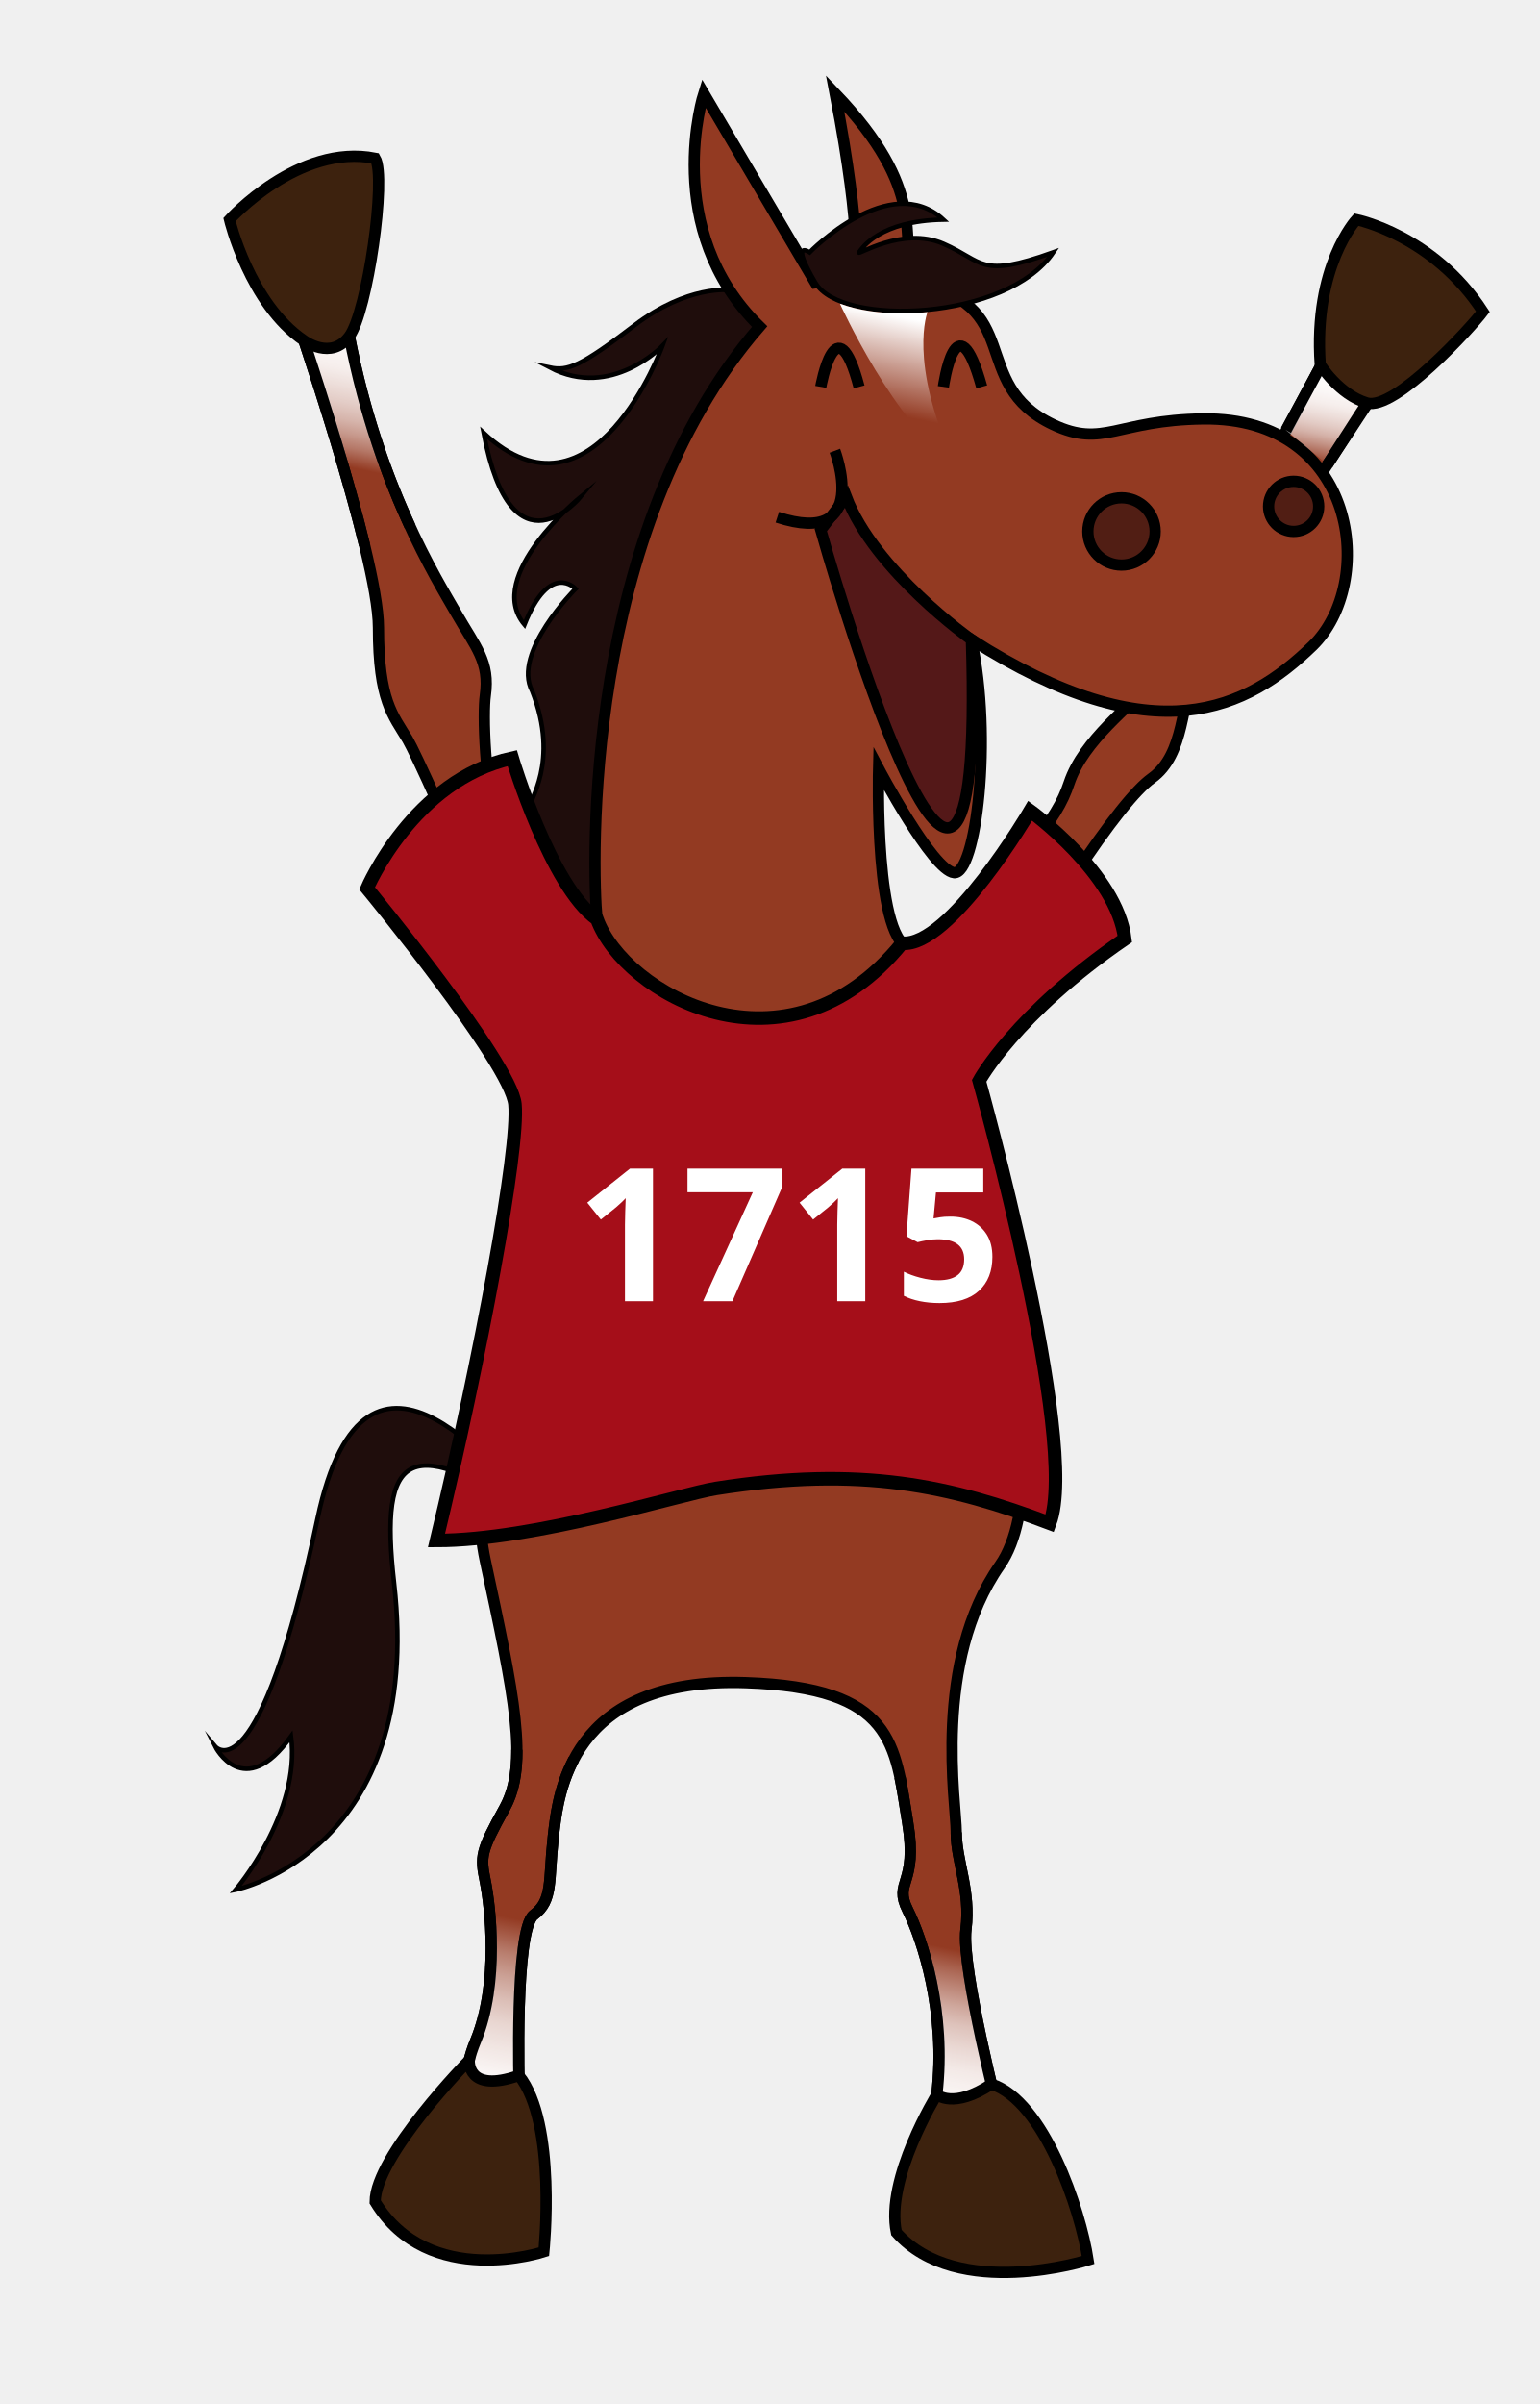
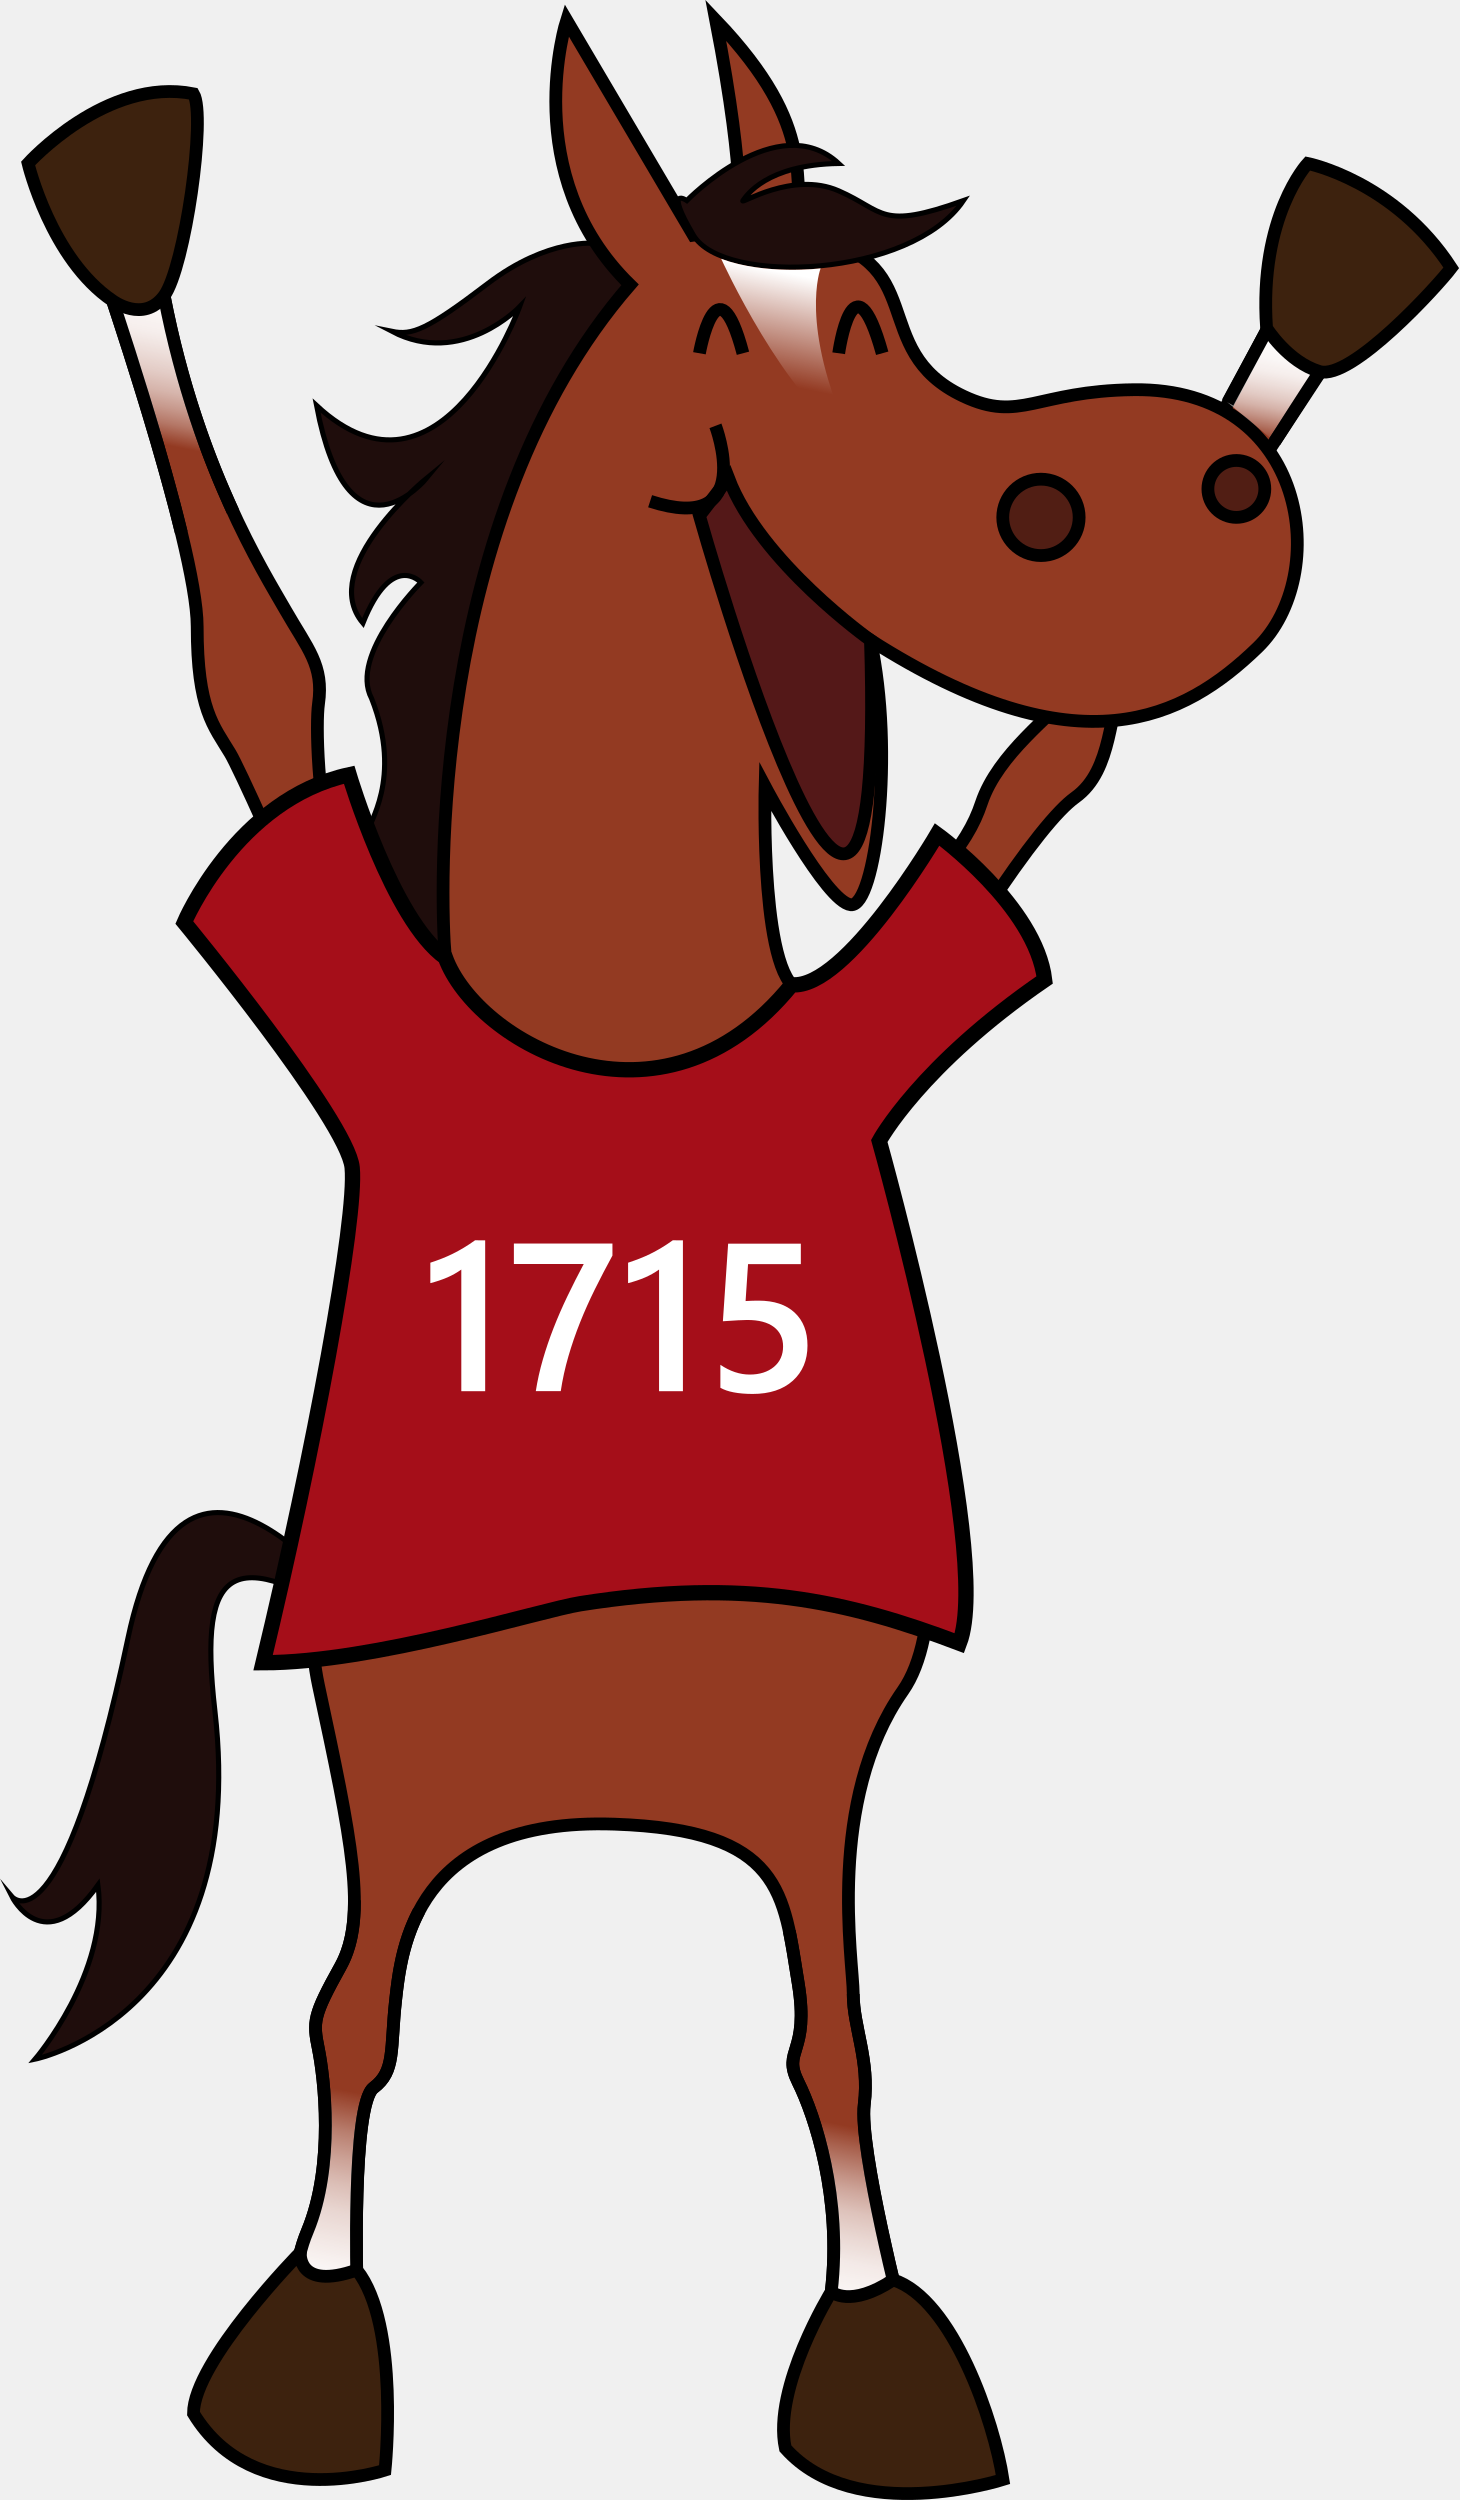
- <svg xmlns="http://www.w3.org/2000/svg" id="_2nd_Place" data-name="2nd Place" viewBox="0 0 1368.55 2136.85">
+ <svg xmlns="http://www.w3.org/2000/svg" viewBox="0 0 1142.53 1957.66">
  <defs>
-     <style>.cls-1,.cls-14{fill:#fff;}.cls-1,.cls-10,.cls-11,.cls-12,.cls-13,.cls-2,.cls-3,.cls-4,.cls-5,.cls-6,.cls-7,.cls-9{stroke:#000;stroke-miterlimit:10;}.cls-1,.cls-10,.cls-11,.cls-12,.cls-13,.cls-3,.cls-5,.cls-6,.cls-7,.cls-9{stroke-width:10px;}.cls-2{fill:#1f0d0c;stroke-width:4px;}.cls-3{fill:#933a22;}.cls-4{fill:#a50e19;stroke-width:12px;}.cls-5{fill:#541818;}.cls-6{fill:none;}.cls-7{fill:#511e14;}.cls-8{fill:url(#linear-gradient);}.cls-9{fill:url(#linear-gradient-2);}.cls-10{fill:#3d220e;}.cls-11{fill:url(#linear-gradient-3);}.cls-12{fill:url(#linear-gradient-4);}.cls-13{fill:url(#linear-gradient-5);}.cls-14{font-size:165px;font-family:Montserrat;font-weight:700;}</style>
-     <linearGradient id="linear-gradient" x1="785.7" y1="397.36" x2="810.64" y2="274.55" gradientUnits="userSpaceOnUse">
+     <style>.cls-1,.cls-14{fill:#fff;}.cls-1,.cls-10,.cls-11,.cls-12,.cls-13,.cls-2,.cls-3,.cls-4,.cls-5,.cls-6,.cls-7,.cls-9{stroke:#000;stroke-miterlimit:10;}.cls-1,.cls-10,.cls-11,.cls-12,.cls-13,.cls-3,.cls-5,.cls-6,.cls-7,.cls-9{stroke-width:10px;}.cls-2{fill:#1f0d0c;stroke-width:4px;}.cls-3{fill:#933a22;}.cls-4{fill:#a50e19;stroke-width:12px;}.cls-5{fill:#541818;}.cls-6{fill:none;}.cls-7{fill:#511e14;}.cls-8{fill:url(#linear-gradient);}.cls-9{fill:url(#linear-gradient-2);}.cls-10{fill:#3d220e;}.cls-11{fill:url(#linear-gradient-3);}.cls-12{fill:url(#linear-gradient-4);}.cls-13{fill:url(#linear-gradient-5);}</style>
+     <linearGradient id="linear-gradient" x1="603.62" y1="330.12" x2="628.56" y2="207.3" gradientUnits="userSpaceOnUse">
      <stop offset="0" stop-color="#fff" stop-opacity="0" />
      <stop offset="0.24" stop-color="#fff" stop-opacity="0" />
      <stop offset="0.93" stop-color="#fff" />
    </linearGradient>
-     <linearGradient id="linear-gradient-2" x1="416.23" y1="1898.47" x2="485.21" y2="1558.74" gradientUnits="userSpaceOnUse">
+     <linearGradient id="linear-gradient-2" x1="234.15" y1="1831.22" x2="303.13" y2="1491.49" gradientUnits="userSpaceOnUse">
      <stop offset="0" stop-color="#fff" />
      <stop offset="0.09" stop-color="#fff" stop-opacity="0.99" />
      <stop offset="0.17" stop-color="#fff" stop-opacity="0.95" />
      <stop offset="0.23" stop-color="#fff" stop-opacity="0.88" />
      <stop offset="0.3" stop-color="#fff" stop-opacity="0.79" />
      <stop offset="0.36" stop-color="#fff" stop-opacity="0.67" />
      <stop offset="0.42" stop-color="#fff" stop-opacity="0.52" />
      <stop offset="0.48" stop-color="#fff" stop-opacity="0.34" />
      <stop offset="0.53" stop-color="#fff" stop-opacity="0.15" />
      <stop offset="0.57" stop-color="#fff" stop-opacity="0" />
      <stop offset="1" stop-color="#fff" stop-opacity="0" />
    </linearGradient>
-     <linearGradient id="linear-gradient-3" x1="807.53" y1="1914.24" x2="872.51" y2="1594.2" gradientUnits="userSpaceOnUse">
+     <linearGradient id="linear-gradient-3" x1="625.45" y1="1847" x2="690.44" y2="1526.96" gradientUnits="userSpaceOnUse">
      <stop offset="0" stop-color="#fff" />
      <stop offset="0.1" stop-color="#fff" stop-opacity="0.99" />
      <stop offset="0.18" stop-color="#fff" stop-opacity="0.95" />
      <stop offset="0.25" stop-color="#fff" stop-opacity="0.89" />
      <stop offset="0.31" stop-color="#fff" stop-opacity="0.8" />
      <stop offset="0.37" stop-color="#fff" stop-opacity="0.69" />
      <stop offset="0.42" stop-color="#fff" stop-opacity="0.55" />
      <stop offset="0.47" stop-color="#fff" stop-opacity="0.38" />
      <stop offset="0.52" stop-color="#fff" stop-opacity="0.2" />
      <stop offset="0.57" stop-color="#fff" stop-opacity="0" />
      <stop offset="1" stop-color="#fff" stop-opacity="0" />
    </linearGradient>
-     <linearGradient id="linear-gradient-4" x1="289.45" y1="477.41" x2="337.33" y2="241.58" gradientUnits="userSpaceOnUse">
+     <linearGradient id="linear-gradient-4" x1="107.37" y1="410.16" x2="155.25" y2="174.34" gradientUnits="userSpaceOnUse">
      <stop offset="0.27" stop-color="#fff" stop-opacity="0" />
      <stop offset="0.3" stop-color="#fff" stop-opacity="0.13" />
      <stop offset="0.34" stop-color="#fff" stop-opacity="0.31" />
      <stop offset="0.39" stop-color="#fff" stop-opacity="0.48" />
      <stop offset="0.44" stop-color="#fff" stop-opacity="0.62" />
      <stop offset="0.5" stop-color="#fff" stop-opacity="0.74" />
      <stop offset="0.56" stop-color="#fff" stop-opacity="0.83" />
      <stop offset="0.62" stop-color="#fff" stop-opacity="0.91" />
      <stop offset="0.7" stop-color="#fff" stop-opacity="0.96" />
      <stop offset="0.8" stop-color="#fff" stop-opacity="0.99" />
      <stop offset="1" stop-color="#fff" />
      <stop offset="1" stop-color="#fff" stop-opacity="0.99" />
      <stop offset="1" stop-color="#fff" stop-opacity="0.96" />
      <stop offset="1" stop-color="#fff" stop-opacity="0.91" />
      <stop offset="1" stop-color="#fff" stop-opacity="0.83" />
      <stop offset="1" stop-color="#fff" stop-opacity="0.73" />
      <stop offset="1" stop-color="#fff" stop-opacity="0.61" />
      <stop offset="1" stop-color="#fff" stop-opacity="0.47" />
      <stop offset="1" stop-color="#fff" stop-opacity="0.3" />
      <stop offset="1" stop-color="#fff" stop-opacity="0.12" />
      <stop offset="1" stop-color="#fff" stop-opacity="0" />
    </linearGradient>
-     <linearGradient id="linear-gradient-5" x1="1175.06" y1="411.98" x2="1195.96" y2="309.03" gradientUnits="userSpaceOnUse">
+     <linearGradient id="linear-gradient-5" x1="992.98" y1="344.73" x2="1013.88" y2="241.79" gradientUnits="userSpaceOnUse">
      <stop offset="0" stop-color="#fff" stop-opacity="0" />
      <stop offset="0.03" stop-color="#fff" stop-opacity="0.11" />
      <stop offset="0.1" stop-color="#fff" stop-opacity="0.29" />
      <stop offset="0.17" stop-color="#fff" stop-opacity="0.46" />
      <stop offset="0.24" stop-color="#fff" stop-opacity="0.61" />
      <stop offset="0.32" stop-color="#fff" stop-opacity="0.73" />
      <stop offset="0.41" stop-color="#fff" stop-opacity="0.83" />
      <stop offset="0.5" stop-color="#fff" stop-opacity="0.91" />
      <stop offset="0.61" stop-color="#fff" stop-opacity="0.96" />
      <stop offset="0.75" stop-color="#fff" stop-opacity="0.99" />
      <stop offset="1" stop-color="#fff" />
      <stop offset="1" stop-color="#fff" stop-opacity="0.99" />
      <stop offset="1" stop-color="#fff" stop-opacity="0.96" />
      <stop offset="1" stop-color="#fff" stop-opacity="0.91" />
      <stop offset="1" stop-color="#fff" stop-opacity="0.83" />
      <stop offset="1" stop-color="#fff" stop-opacity="0.73" />
      <stop offset="1" stop-color="#fff" stop-opacity="0.61" />
      <stop offset="1" stop-color="#fff" stop-opacity="0.47" />
      <stop offset="1" stop-color="#fff" stop-opacity="0.3" />
      <stop offset="1" stop-color="#fff" stop-opacity="0.12" />
      <stop offset="1" stop-color="#fff" stop-opacity="0" />
    </linearGradient>
  </defs>
-   <polyline class="cls-1" points="760.09 246.17 810.67 252.01 760.09 246.17 760.09 257.65 824.83 358.68 810.67 252.01 760.09 246.17" />
-   <path class="cls-2" d="M648.71,257.87s-37.07-4.87-84.78,31.48S504.87,330,489,326.71c54.52,28.52,100-19.18,100-19.18s-61.34,168.12-159,77.24c25,131.77,86.33,56.8,86.33,56.8s-86.33,70.43-50,113.59c22.72-56.8,45.44-31.81,45.44-31.81s-56.8,56.8-38.62,90.87c25,63.61-4,99.15-2.27,103.52S507,890.15,507,890.15L605.84,777.7s63-320.31,64.74-325.43,4.83-162,4.83-162Z" />
-   <path class="cls-2" d="M485.58,1355.43s-1.86-2.19-5.2-5.81c-29.22-31.6-155-204-198.15.68C230,1597.93,191.45,1552.5,191.45,1552.5s25.19,50,67.33-9.09c9,68.15-49.25,136.31-49.25,136.31s168.12-34.08,140.85-272.62c-13.46-117.77,12.93-136.13,133.34-53.86" />
-   <path class="cls-3" d="M1068.23,533.8c-0.1-3.56-.08-7.09,0-10.61-24.44,45-44.25,80.79-48.58,86.56-13,17.27-56.13,47.49-69.08,86.35-5.54,16.64-14.13,32.11-37.66,60.18l39.73,25.84c34.43-52.34,57.76-80.64,71.33-90.33,30.22-21.59,25.91-69.08,38.86-95,3.21-6.42,14.91-25.31,30.69-50.09C1083.62,545.74,1074.7,542,1068.23,533.8Z" />
-   <path class="cls-3" d="M1183.72,307.53s-66.89,126.14-115.48,215.66c-0.09,3.52-.11,7,0,10.61,6.48,8.18,15.4,11.94,25.29,12.91,47.89-75.19,133.37-204.65,133.37-204.65Z" />
-   <path class="cls-3" d="M939.62,800.09c-42.23,64.2-83.09,137.53-80.72,163.7,4.32,47.49,90.67,341.08,30.22,427.43s-38.86,211.56-38.86,237.46,13,51.81,8.64,86.35,30.22,168.38,30.22,168.38l-30.22,38.86s-34.54,13-25.9-60.44-13-138.16-25.9-164.06,9.23-21.68,0-77.72c-11.5-69.82-11.5-119.8-143.82-124.35-157-5.39-167,98.44-171.35,137.3s0,56.13-17.27,69.08-13,155.43-13,155.43l-34.54,43.17s-25.91-34.54-4.32-86.35,13-120.89,8.64-142.48-4.32-25.91,17.27-64.76,8.64-99.3-17.27-220.19,51.81-349.72,60.44-388.57S375.35,678.84,362.39,657.25s-25.9-34.54-25.9-99.3-77.71-289.27-77.71-289.27,25.9-103.62,51.81,30.22,77.71,215.87,95,246.1,30.22,43.17,25.9,73.4,4.32,246.1,99.3,198.6c-4.32-47.49-13-345.4,144.64-526.73C586.9,203.91,625.76,83,625.76,83l99.3,168.38,35-5.24s7.68-32.62-17.5-163.14c82.27,86.3,58.49,126.78,68.08,169,103.07,16.25,48.53,89,125.85,125.48,44.59,21,56.57-4.13,133.38-5.1,137.65-1.74,154.52,146.23,97,201.88s-139.74,98.53-303.16-5.76c19.19,88.26,3.84,209.14-15.35,207.22s-67.16-92.58-67.16-92.58S776.87,842.9,811.41,842.9c19.75,0,57.86-35.3,89.29-72.8Z" />
-   <path class="cls-4" d="M455.47,673.91S489.41,787.83,530.78,817c24.32,66.66,168.33,148.23,271.32,21.35,42.41,4.2,113.85-117.69,113.85-117.69s77.36,56,84.18,113.94c-97.69,67-129.5,126.09-129.5,126.09s90,321.72,62.76,393.29c-87.75-33.2-167.27-51.37-296.76-30.93-31,4.9-161.3,46.24-248.53,46.24,39.52-164.38,73.6-347.69,69.77-387.74-3.51-36.68-131.46-191.92-131.46-191.92S367.31,693.07,455.47,673.91Z" />
-   <path class="cls-5" d="M863.7,568.51s-86.21-61.06-111.2-126.95L729.78,471.1S877.22,995.34,863.7,568.51Z" />
-   <path class="cls-6" d="M742.33,400.67s32.88,86.33-51.18,59.07" />
-   <path class="cls-6" d="M729.78,343.88s13.63-77.24,34.08,0" />
-   <path class="cls-6" d="M838.83,343.88s11.36-81.79,34.08,0" />
-   <path class="cls-2" d="M719.91,224.3s71.21-73.24,118.91-29.08c-56.8,1-72.3,25.35-75,29.08s38.62-23.55,75-7.64,31.81,31.19,97.69,7.64C895.62,284.81,748.43,291,725.06,251.41S719.91,224.3,719.91,224.3Z" />
-   <circle id="nostril_R" class="cls-7" cx="997.2" cy="472.39" r="29.91" />
-   <circle id="nostril_L" class="cls-7" cx="1150.23" cy="450.11" r="22.28" />
-   <path class="cls-8" d="M746.82,269.93S796.89,380,847.89,410c-40.5-88.5-23.22-132.59-23.22-132.59S781.6,282.8,746.82,269.93Z" />
-   <path class="cls-9" d="M510.17,1563.81c-13.71,26-16.47,53.13-18.26,69.19-4.32,38.86,0,56.13-17.27,69.08s-13,155.43-13,155.43l-34.54,43.17s-25.91-34.54-4.32-86.35,13-120.89,8.64-142.48-4.32-25.91,17.27-64.76c7.73-13.91,11-30.58,10.9-51.79" />
-   <path class="cls-10" d="M417.26,1831.1s-83.69,85.2-83.69,126.1c47.71,78.39,150,44.31,150,44.31s12-114-22.11-156.69C414.46,1861.34,417.26,1831.1,417.26,1831.1Z" />
-   <path class="cls-11" d="M800.16,1579.51c2.67,12.51,4.55,26.1,6.93,40.54,9.23,56-13,51.81,0,77.72s34.54,90.67,25.9,164.06,25.9,60.44,25.9,60.44l30.22-38.86S854.59,1749.57,858.9,1715s-8.64-60.44-8.64-86.35" />
-   <path class="cls-10" d="M833,1861.83s-46.15,74.93-35.93,122.64c54.53,61.35,170.41,24.41,170.41,24.41-6.82-44.86-39.22-141.34-85.94-156.35C847.77,1874.94,833,1861.83,833,1861.83Z" />
-   <path class="cls-12" d="M364.47,467.74c-19.25-41.8-40.19-98.08-53.88-168.85-25.9-133.84-51.81-30.22-51.81-30.22S302.17,394,324.11,484.44" />
-   <path class="cls-13" d="M1180.24,413c47.89-75.19,46.65-71,46.65-71l-43.17-34.54s8.29-14.58-40.3,74.94" />
-   <path class="cls-10" d="M270.23,302.68s24.19,18.11,40.36-3.78,33.21-141.17,23-158.21c-68.16-13.63-129.51,54.53-129.51,54.53S221.91,270,270.23,302.68Z" />
-   <path class="cls-10" d="M1173.89,324.15s16.56,26.54,41.4,34,93-67.52,103.23-81.15C1274.21,208.85,1206,195.22,1206,195.22S1167.74,236.5,1173.89,324.15Z" />
-   <text class="cls-14" transform="translate(512.45 1156.62)">1715</text>
+   <g id="Layer_2" data-name="Layer 2">
+     <g id="_2nd_Place" data-name="2nd Place">
+       <polyline class="cls-1" points="578.01 178.92 628.59 184.77 578.01 178.92 578.01 190.41 642.75 291.43 628.59 184.77 578.01 178.92" />
+     </g>
+     <g id="_1st_Place" data-name="1st Place">
+       <path class="cls-2" d="M466.64,190.63s-37.07-4.87-84.78,31.48-59.07,40.64-75,37.36c54.52,28.52,100-19.18,100-19.18s-61.34,168.12-159,77.24c25,131.77,86.33,56.8,86.33,56.8s-86.33,70.43-50,113.59c22.72-56.8,45.44-31.81,45.44-31.81S272.81,512.91,291,547c25,63.61-4,99.15-2.27,103.52s36.23,172.4,36.23,172.4l98.82-112.45S486.8,390.14,488.5,385s4.83-162,4.83-162Z" />
+       <path class="cls-2" d="M303.5,1288.19s-1.86-2.19-5.2-5.81c-29.22-31.6-155-204-198.15.68C47.89,1530.69,9.37,1485.25,9.37,1485.25s25.19,50,67.33-9.09c9,68.15-49.25,136.31-49.25,136.31s168.12-34.08,140.85-272.62c-13.46-117.77,12.93-136.13,133.34-53.86" />
+       <path class="cls-3" d="M886.15,466.56c-.1-3.56-.08-7.09,0-10.61-24.44,45-44.25,80.79-48.58,86.56-13,17.27-56.13,47.49-69.08,86.35C762.95,645.5,754.36,661,730.83,689l39.73,25.84c34.43-52.34,57.76-80.64,71.33-90.33,30.22-21.59,25.91-69.08,38.86-95,3.21-6.42,14.91-25.31,30.69-50.09C901.54,478.5,892.62,474.74,886.15,466.56Z" />
+       <path class="cls-3" d="M1001.64,240.29S934.74,366.43,886.15,455.95c-.09,3.52-.11,7,0,10.61,6.48,8.18,15.4,11.94,25.29,12.91,47.89-75.19,133.37-204.65,133.37-204.65Z" />
+       <path class="cls-3" d="M757.54,732.85c-42.23,64.2-83.09,137.53-80.72,163.7C681.14,944,767.49,1237.63,707,1324s-38.86,211.56-38.86,237.46,13,51.81,8.64,86.35S707,1816.17,707,1816.17L676.82,1855s-34.54,13-25.9-60.44-13-138.16-25.9-164.06,9.23-21.68,0-77.72c-11.5-69.82-11.5-119.8-143.82-124.35-157-5.39-167,98.44-171.35,137.3s0,56.13-17.27,69.08-13,155.43-13,155.43l-34.54,43.17s-25.91-34.54-4.32-86.35,13-120.89,8.64-142.48-4.32-25.91,17.27-64.76,8.64-99.3-17.27-220.19,51.81-349.72,60.44-388.57S193.27,611.59,180.31,590s-25.9-34.54-25.9-99.3S76.7,201.43,76.7,201.43s25.9-103.62,51.81,30.22,77.71,215.87,95,246.1,30.22,43.17,25.9,73.4,4.32,246.1,99.3,198.6c-4.32-47.49-13-345.4,144.64-526.73-88.51-86.35-49.65-207.24-49.65-207.24L543,184.16l35-5.24s7.68-32.62-17.5-163.14c82.27,86.3,58.49,126.78,68.08,169,103.07,16.25,48.53,89,125.85,125.48,44.59,21,56.57-4.13,133.38-5.1,137.65-1.74,154.52,146.23,97,201.88S845,605.56,681.62,501.27c19.19,88.26,3.84,209.14-15.35,207.22s-67.16-92.58-67.16-92.58-4.32,159.75,30.22,159.75c19.75,0,57.86-35.3,89.29-72.8Z" />
+       <path class="cls-4" d="M273.39,606.67s33.95,113.92,75.31,143.08C373,816.41,517,898,620,771.1c42.41,4.2,113.85-117.69,113.85-117.69s77.36,56,84.18,113.94c-97.69,67-129.5,126.09-129.5,126.09s90,321.72,62.76,393.29c-87.75-33.2-167.27-51.37-296.76-30.93-31,4.9-161.3,46.24-248.53,46.24,39.52-164.38,73.6-347.69,69.77-387.74-3.51-36.68-131.46-191.92-131.46-191.92S185.23,625.82,273.39,606.67Z" />
+       <path class="cls-5" d="M681.62,501.27s-86.21-61.06-111.2-126.95L547.7,403.86S695.14,928.1,681.62,501.27Z" />
+       <path class="cls-6" d="M560.25,333.43s32.88,86.33-51.18,59.07" />
+       <path class="cls-6" d="M547.7,276.63s13.63-77.24,34.08,0" />
+       <path class="cls-6" d="M656.75,276.63s11.36-81.79,34.08,0" />
+       <path class="cls-2" d="M537.83,157.05S609,83.81,656.75,128c-56.8,1-72.3,25.35-75,29.08s38.62-23.55,75-7.64,31.81,31.19,97.69,7.64C713.54,217.57,566.35,223.79,543,184.16S537.83,157.05,537.83,157.05Z" />
+       <circle id="nostril_R" class="cls-7" cx="815.13" cy="405.14" r="29.91" />
+       <circle id="nostril_L" class="cls-7" cx="968.15" cy="382.86" r="22.28" />
+       <path class="cls-8" d="M564.74,202.68s50.08,110.06,101.07,140.06c-40.5-88.5-23.22-132.59-23.22-132.59S599.52,215.56,564.74,202.68Z" />
+       <path class="cls-9" d="M328.1,1496.56c-13.71,26-16.47,53.13-18.26,69.19-4.32,38.86,0,56.13-17.27,69.08s-13,155.43-13,155.43l-34.54,43.17s-25.91-34.54-4.32-86.35,13-120.89,8.64-142.48-4.32-25.91,17.27-64.76c7.73-13.91,11-30.58,10.9-51.79" />
+       <path class="cls-10" d="M235.19,1763.86s-83.69,85.2-83.69,126.1c47.71,78.39,150,44.31,150,44.31s12-114-22.11-156.69C232.38,1794.1,235.19,1763.86,235.19,1763.86Z" />
+       <path class="cls-11" d="M618.08,1512.27c2.67,12.51,4.55,26.1,6.93,40.54,9.23,56-13,51.81,0,77.72s34.54,90.67,25.9,164.06,25.9,60.44,25.9,60.44L707,1816.17s-34.54-133.84-30.22-168.38-8.64-60.44-8.64-86.35" />
+       <path class="cls-10" d="M650.92,1794.58s-46.15,74.93-35.93,122.64c54.53,61.35,170.41,24.41,170.41,24.41-6.82-44.86-39.22-141.34-85.94-156.35C665.7,1807.7,650.92,1794.58,650.92,1794.58Z" />
+       <path class="cls-12" d="M182.39,400.5c-19.25-41.8-40.19-98.08-53.88-168.85C102.6,97.81,76.7,201.43,76.7,201.43S120.09,326.81,142,417.2" />
+       <path class="cls-13" d="M998.16,345.79c47.89-75.19,46.65-71,46.65-71l-43.17-34.54s8.29-14.58-40.3,74.94" />
+       <path class="cls-10" d="M88.15,235.44s24.19,18.11,40.36-3.78,33.21-141.17,23-158.21C83.33,59.81,22,128,22,128S39.83,202.79,88.15,235.44Z" />
+       <path class="cls-10" d="M991.81,256.91s16.56,26.54,41.4,34,93-67.52,103.23-81.15C1092.13,141.6,1024,128,1024,128S985.66,169.25,991.81,256.91Z" />
+     </g>
+     <g id="Text-_outline" data-name="Text- outline">
+       <path class="cls-14" d="M379.92,971.27v118.11H361.23V994.15a59.56,59.56,0,0,1-10.92,6.16,90,90,0,0,1-13.33,4.47v-16q4.67-1.53,9-3.22t8.58-3.79q4.23-2.09,8.54-4.67t8.9-5.88Z" />
+       <path class="cls-14" d="M479.58,983.19q-7.25,13.29-13.7,26.3t-11.68,26.14q-5.24,13.13-9.1,26.47a209.68,209.68,0,0,0-6,27.27H419.56a198.91,198.91,0,0,1,5.52-24.77q3.58-12.37,8.42-24.73T444.34,1015q6-12.49,12.77-25.22H402.4v-16h77.18Z" />
+       <path class="cls-14" d="M534.77,971.27v118.11H516.08V994.15a59.56,59.56,0,0,1-10.92,6.16,90,90,0,0,1-13.33,4.47v-16q4.67-1.53,9-3.22t8.58-3.79q4.23-2.09,8.54-4.67t8.9-5.88Z" />
+       <path class="cls-14" d="M564.1,1086.72v-18q11.36,7.66,23,7.65t18.93-6q7.17-6,7.17-16,0-9.83-7.29-15.31T585,1033.63q-4.67,0-18.93,1l4.11-60.75H627.1v16H585.77l-1.93,28.92q5.56-.32,10.07-.32,18.37,0,28.4,9.43t10,25.78q0,17.16-11.48,27.51t-31.54,10.35Q572.4,1091.48,564.1,1086.72Z" />
+     </g>
+   </g>
</svg>
